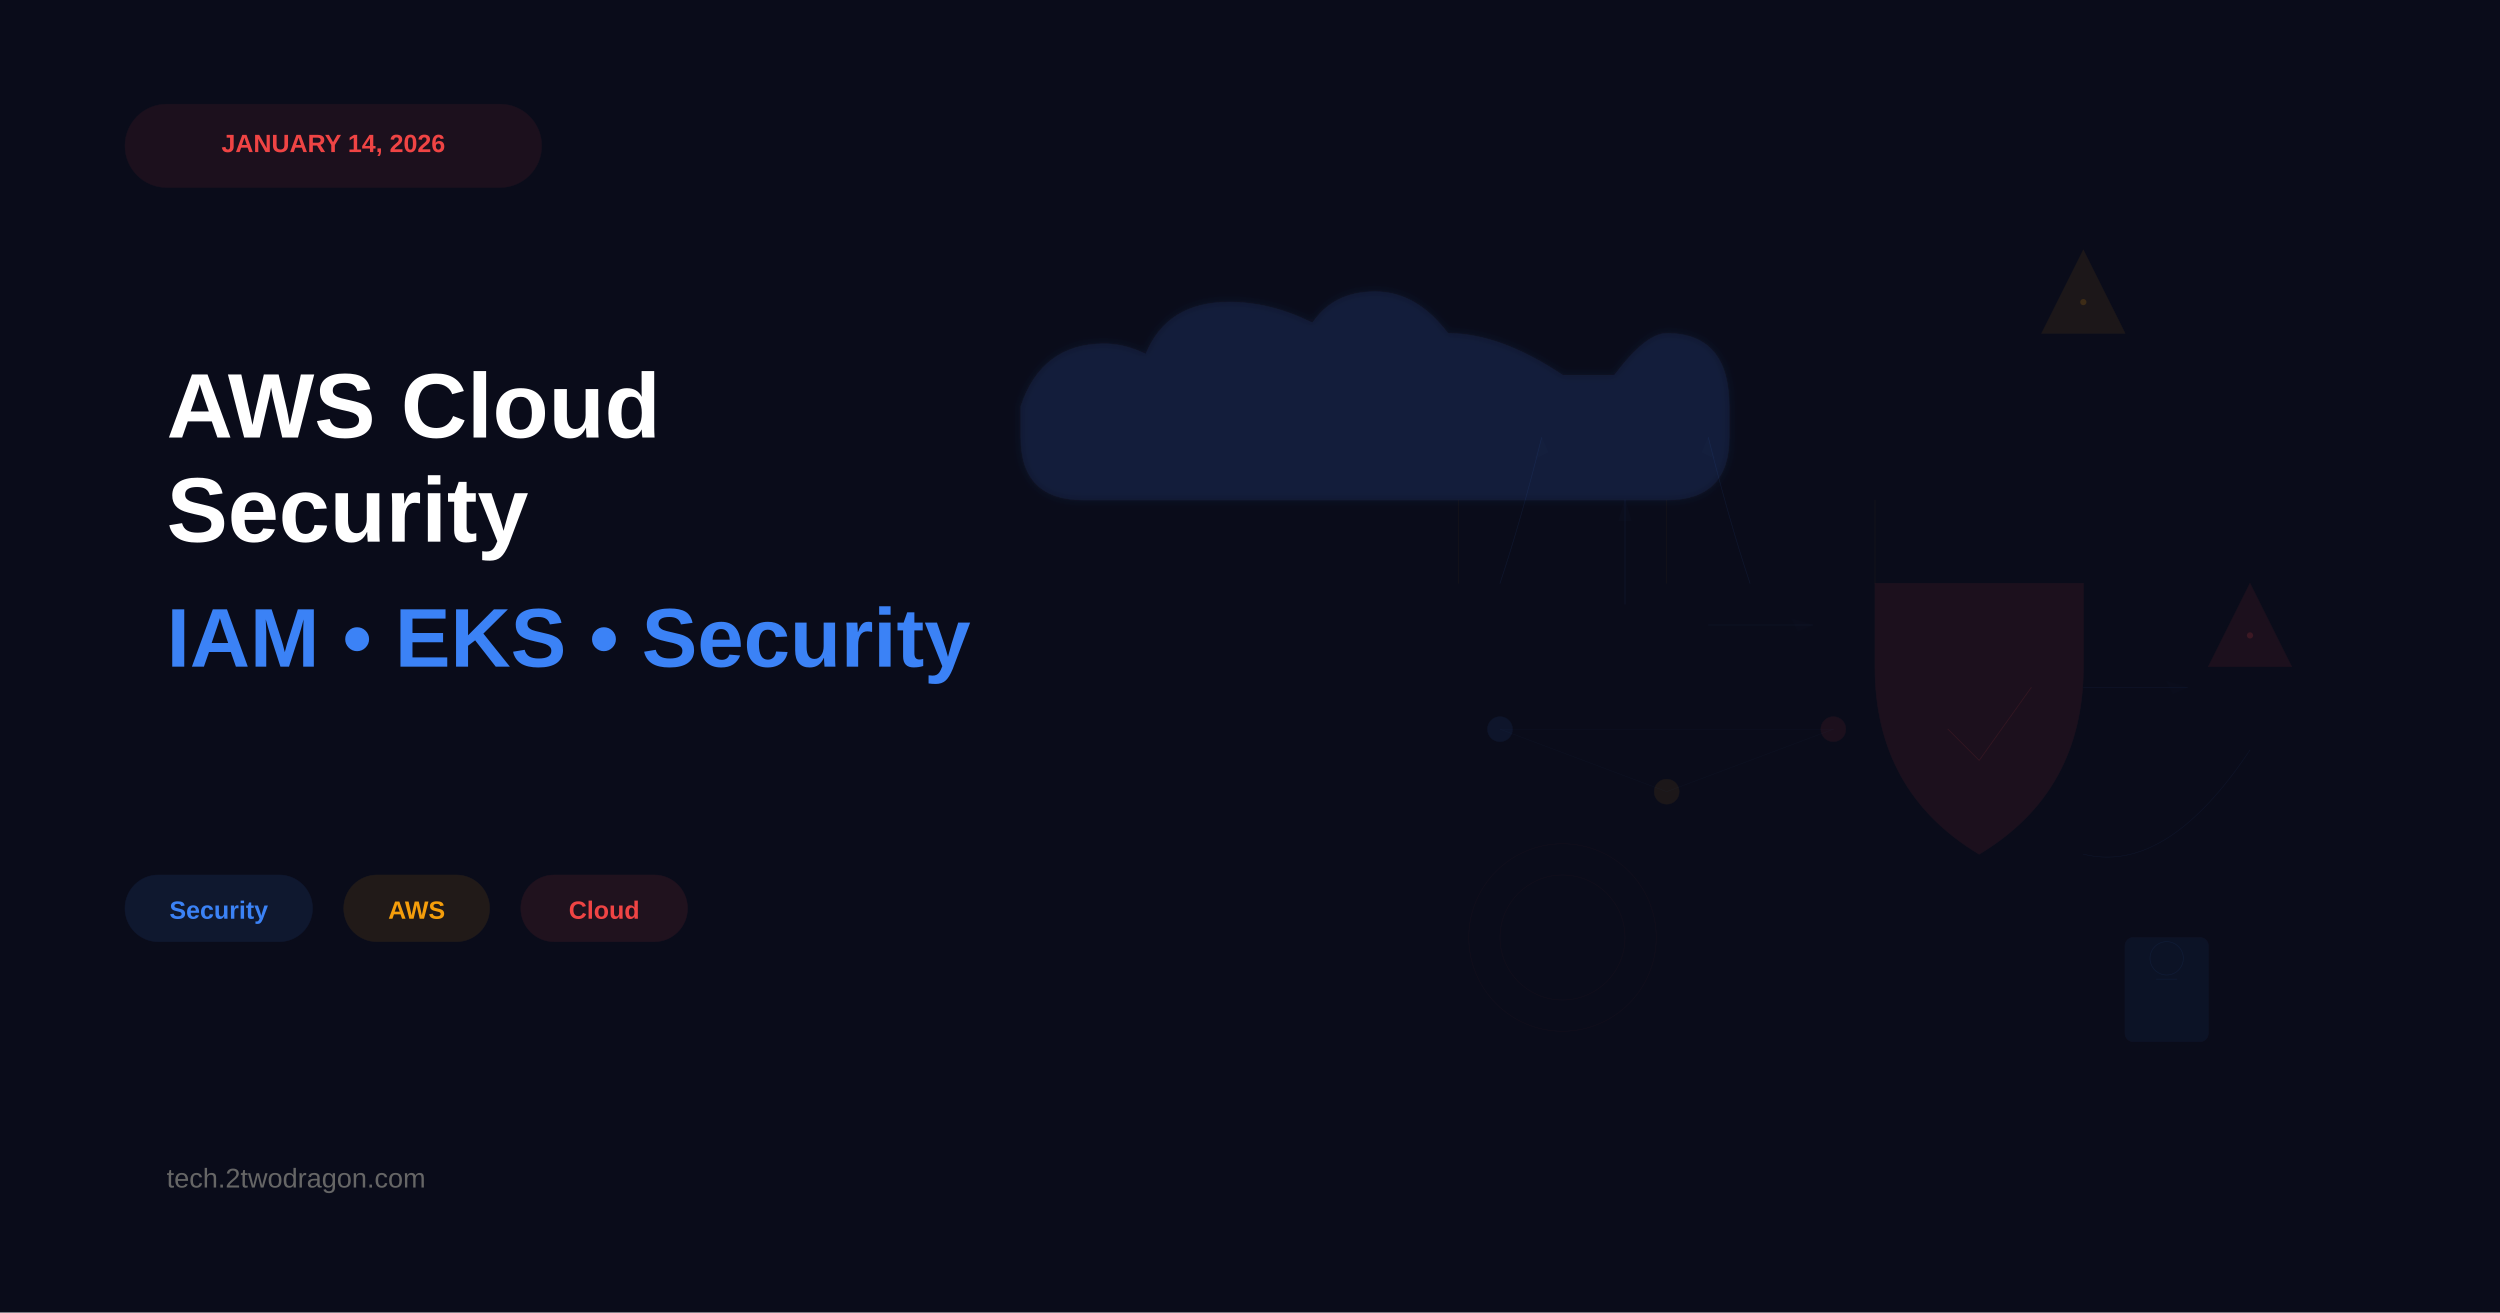
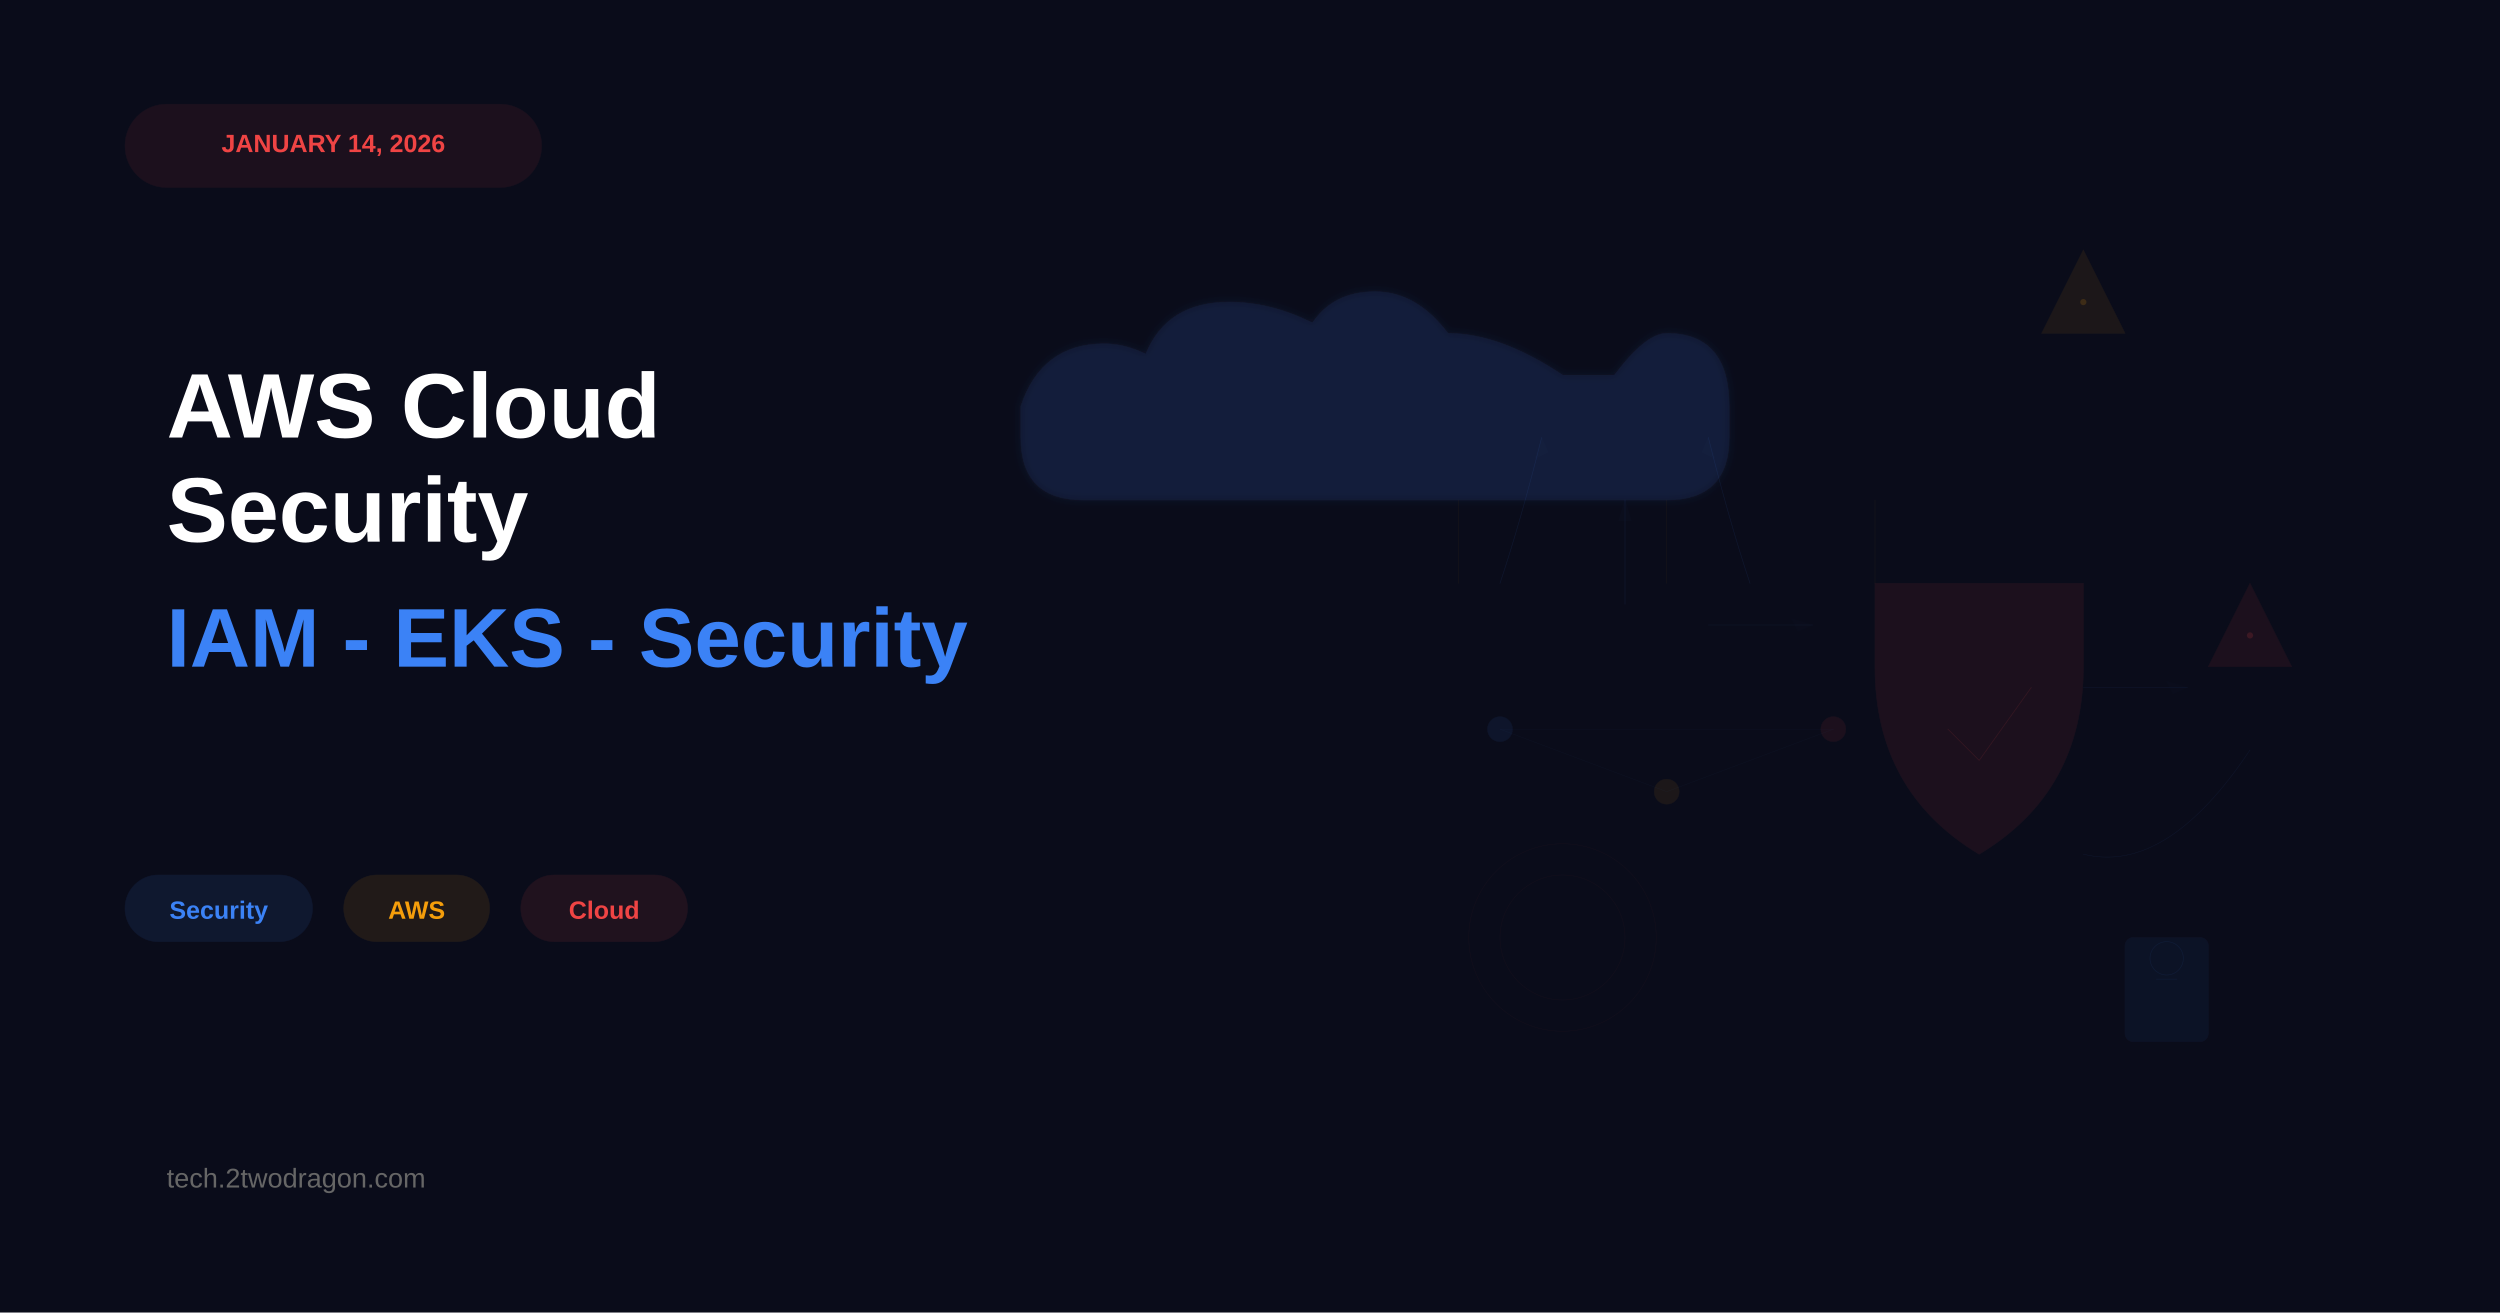
<svg xmlns="http://www.w3.org/2000/svg" width="1200" height="630" viewBox="0 0 1200 630">
  <rect width="1200" height="630" fill="#0a0c1a" />
  <rect x="60" y="50" width="200" height="40" rx="20" fill="#ef4444" opacity="0.08" stroke="#ef4444" stroke-width="0.2" />
  <text x="160" y="73" font-family="Arial, sans-serif" font-size="12" font-weight="bold" fill="#ef4444" text-anchor="middle">JANUARY 14, 2026</text>
  <text x="80" y="210" font-family="Arial, sans-serif" font-size="44" font-weight="bold" fill="white">AWS Cloud</text>
  <text x="80" y="260" font-family="Arial, sans-serif" font-size="44" font-weight="bold" fill="white">Security</text>
-   <text x="80" y="320" font-family="Arial, sans-serif" font-size="40" font-weight="bold" fill="#3b82f6">IAM • EKS • Security</text>
+   <text x="80" y="320" font-family="Arial, sans-serif" font-size="40" font-weight="bold" fill="#3b82f6">IAM - EKS - Security</text>
  <g>
    <rect x="60" y="420" width="90" height="32" rx="16" fill="#3b82f6" opacity="0.1" stroke="#3b82f6" stroke-width="0.25" />
    <text x="105" y="441" font-family="Arial, sans-serif" font-size="12" font-weight="bold" fill="#3b82f6" text-anchor="middle">Security</text>
    <rect x="165" y="420" width="70" height="32" rx="16" fill="#f59e0b" opacity="0.1" stroke="#f59e0b" stroke-width="0.25" />
    <text x="200" y="441" font-family="Arial, sans-serif" font-size="12" font-weight="bold" fill="#f59e0b" text-anchor="middle">AWS</text>
    <rect x="250" y="420" width="80" height="32" rx="16" fill="#ef4444" opacity="0.1" stroke="#ef4444" stroke-width="0.25" />
    <text x="290" y="441" font-family="Arial, sans-serif" font-size="12" font-weight="bold" fill="#ef4444" text-anchor="middle">Cloud</text>
  </g>
  <text x="80" y="570" font-family="Arial, sans-serif" font-size="13" fill="#666666">tech.2twodragon.com</text>
  <defs>
    <filter id="glow" x="-50%" y="-50%" width="200%" height="200%">
      <feGaussianBlur stdDeviation="2" result="coloredBlur" />
      <feMerge>
        <feMergeNode in="coloredBlur" />
        <feMergeNode in="SourceGraphic" />
      </feMerge>
    </filter>
  </defs>
  <g filter="url(#glow)">
    <path d="M 750 180 Q 720 160 695 160 Q 680 140 660 140 Q 640 140 630 155 Q 610 145 590 145 Q 560 145 550 170 Q 540 165 530 165 Q 500 165 490 195 L 490 210 Q 490 240 520 240 L 800 240 Q 830 240 830 210 L 830 195 Q 830 160 800 160 Q 790 160 775 180" fill="#3b82f6" opacity="0.08" stroke="#3b82f6" stroke-width="0.3" />
  </g>
  <g stroke="#3b82f6" stroke-width="0.25" opacity="0.12" fill="none" stroke-linecap="round">
    <path d="M 720 280 Q 730 250 740 210" />
    <polygon points="740,210 737,220 743,217" fill="#3b82f6" opacity="0.12" />
    <path d="M 780 290 Q 780 260 780 240" />
    <polygon points="780,240 777,250 783,250" fill="#3b82f6" opacity="0.12" />
    <path d="M 840 280 Q 830 250 820 210" />
    <polygon points="820,210 823,220 817,217" fill="#3b82f6" opacity="0.12" />
  </g>
  <g>
    <path d="M 900 280 L 900 320 Q 900 380 950 410 Q 1000 380 1000 320 L 1000 280 Z" fill="#ef4444" opacity="0.08" stroke="#ef4444" stroke-width="0.3" />
    <g stroke="#ef4444" stroke-width="0.35" opacity="0.12" fill="none" stroke-linecap="round" stroke-linejoin="round">
      <path d="M 935 350 L 950 365 L 975 330" />
    </g>
  </g>
  <g>
    <path d="M 1000 120 L 1020 160 L 980 160 Z" fill="#f59e0b" opacity="0.08" stroke="#f59e0b" stroke-width="0.25" />
    <circle cx="1000" cy="145" r="1.5" fill="#f59e0b" opacity="0.15" />
    <path d="M 1080 280 L 1100 320 L 1060 320 Z" fill="#ef4444" opacity="0.08" stroke="#ef4444" stroke-width="0.25" />
    <circle cx="1080" cy="305" r="1.5" fill="#ef4444" opacity="0.15" />
  </g>
  <g stroke="#3b82f6" stroke-width="0.2" opacity="0.1" fill="none" stroke-linecap="round">
    <path d="M 1000 410 Q 1040 420 1080 360" />
    <path d="M 820 300 L 870 300" />
    <polygon points="870,300 860,297 863,303" fill="#3b82f6" opacity="0.1" />
    <path d="M 1000 330 L 1050 330" />
    <polygon points="1050,330 1040,327 1043,333" fill="#3b82f6" opacity="0.1" />
  </g>
  <g stroke="#f59e0b" stroke-width="0.2" opacity="0.08" fill="none" stroke-linecap="round">
    <path d="M 700 240 L 700 280" />
    <path d="M 800 240 L 800 280" />
    <path d="M 900 240 L 900 280" />
  </g>
  <g>
    <rect x="1020" y="450" width="40" height="50" rx="4" fill="#3b82f6" opacity="0.06" stroke="#3b82f6" stroke-width="0.25" />
    <circle cx="1040" cy="460" r="8" fill="none" stroke="#3b82f6" stroke-width="0.25" opacity="0.1" />
    <path d="M 1035 470 L 1045 470" stroke="#3b82f6" stroke-width="0.25" opacity="0.1" />
  </g>
  <g>
    <circle cx="720" cy="350" r="6" fill="#3b82f6" opacity="0.08" stroke="#3b82f6" stroke-width="0.2" />
    <circle cx="800" cy="380" r="6" fill="#f59e0b" opacity="0.08" stroke="#f59e0b" stroke-width="0.2" />
    <circle cx="880" cy="350" r="6" fill="#ef4444" opacity="0.08" stroke="#ef4444" stroke-width="0.2" />
    <g stroke="#3b82f6" stroke-width="0.15" opacity="0.06" fill="none">
      <path d="M 720 350 L 800 380" />
      <path d="M 800 380 L 880 350" />
      <path d="M 880 350 L 720 350" />
    </g>
  </g>
  <g stroke="#ef4444" stroke-width="0.2" opacity="0.05" fill="none">
    <circle cx="750" cy="450" r="30" />
    <circle cx="750" cy="450" r="45" />
  </g>
</svg>
